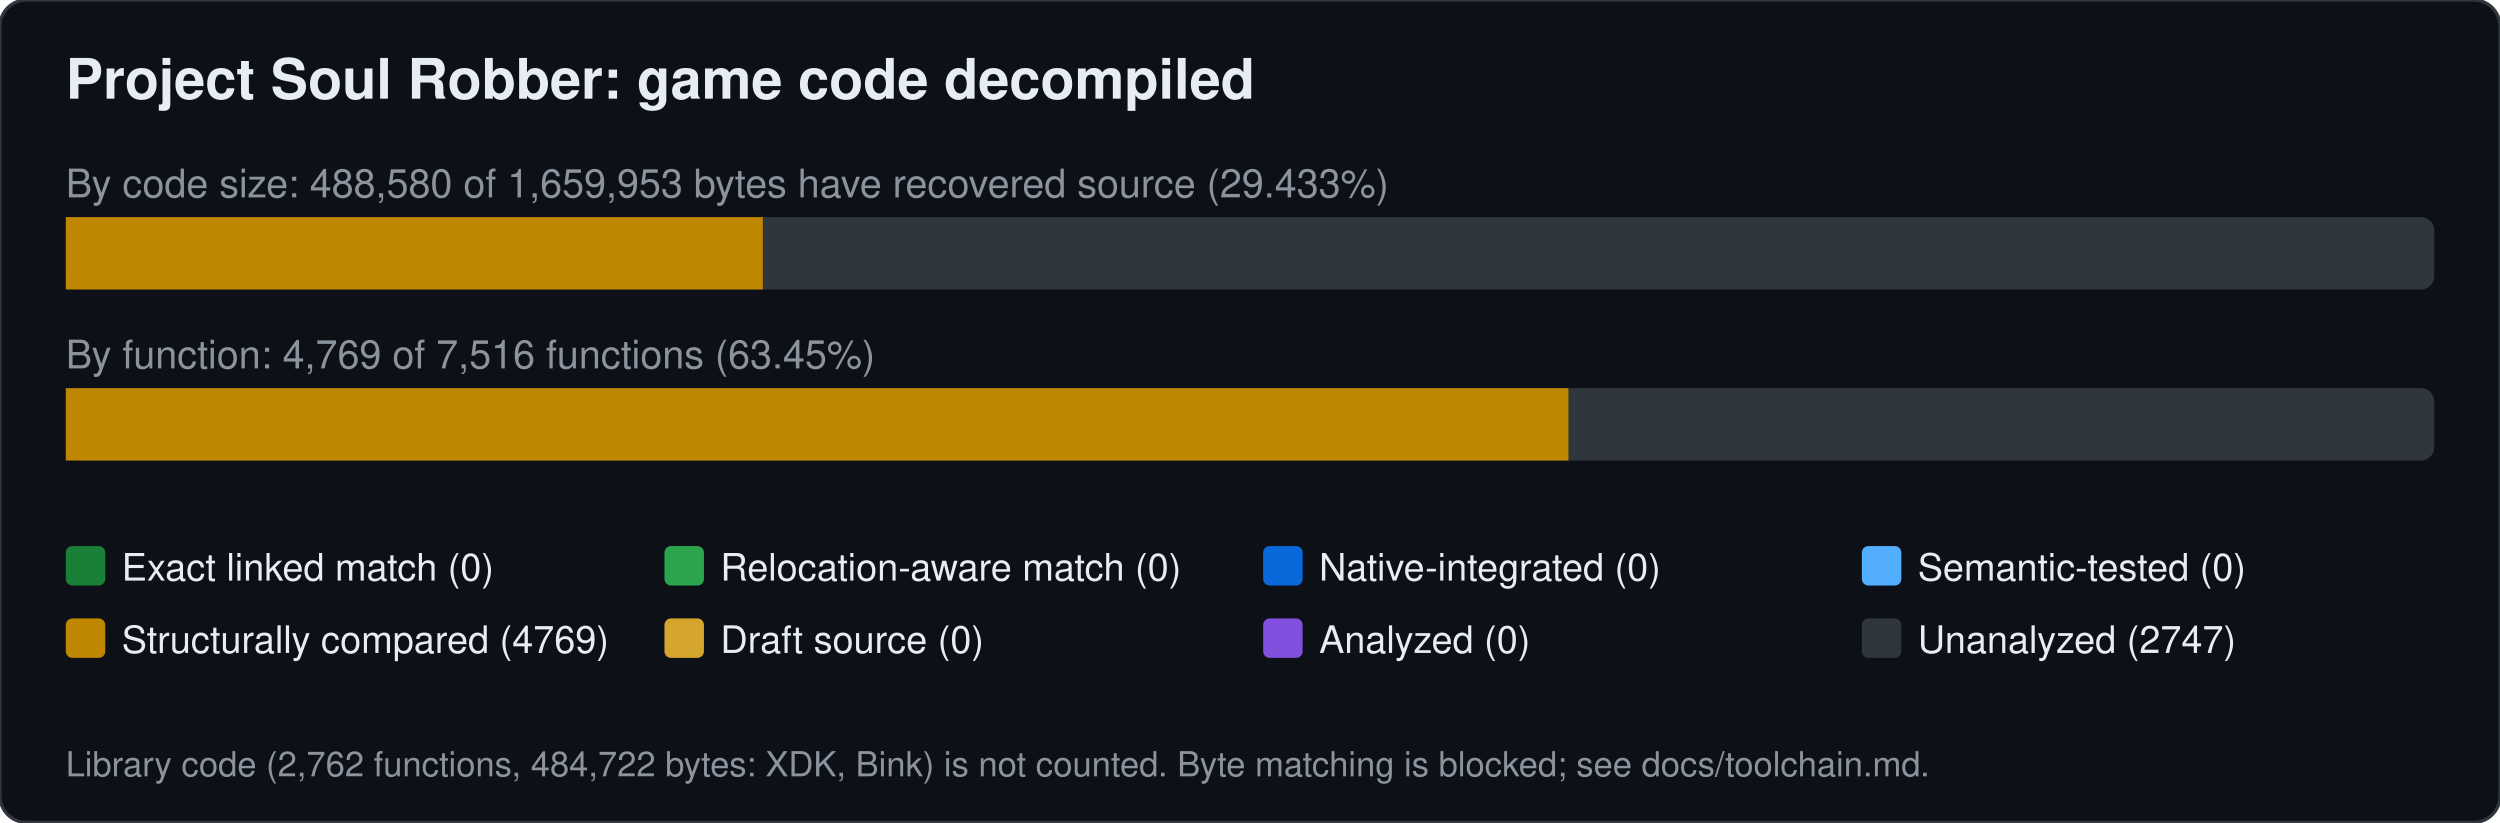
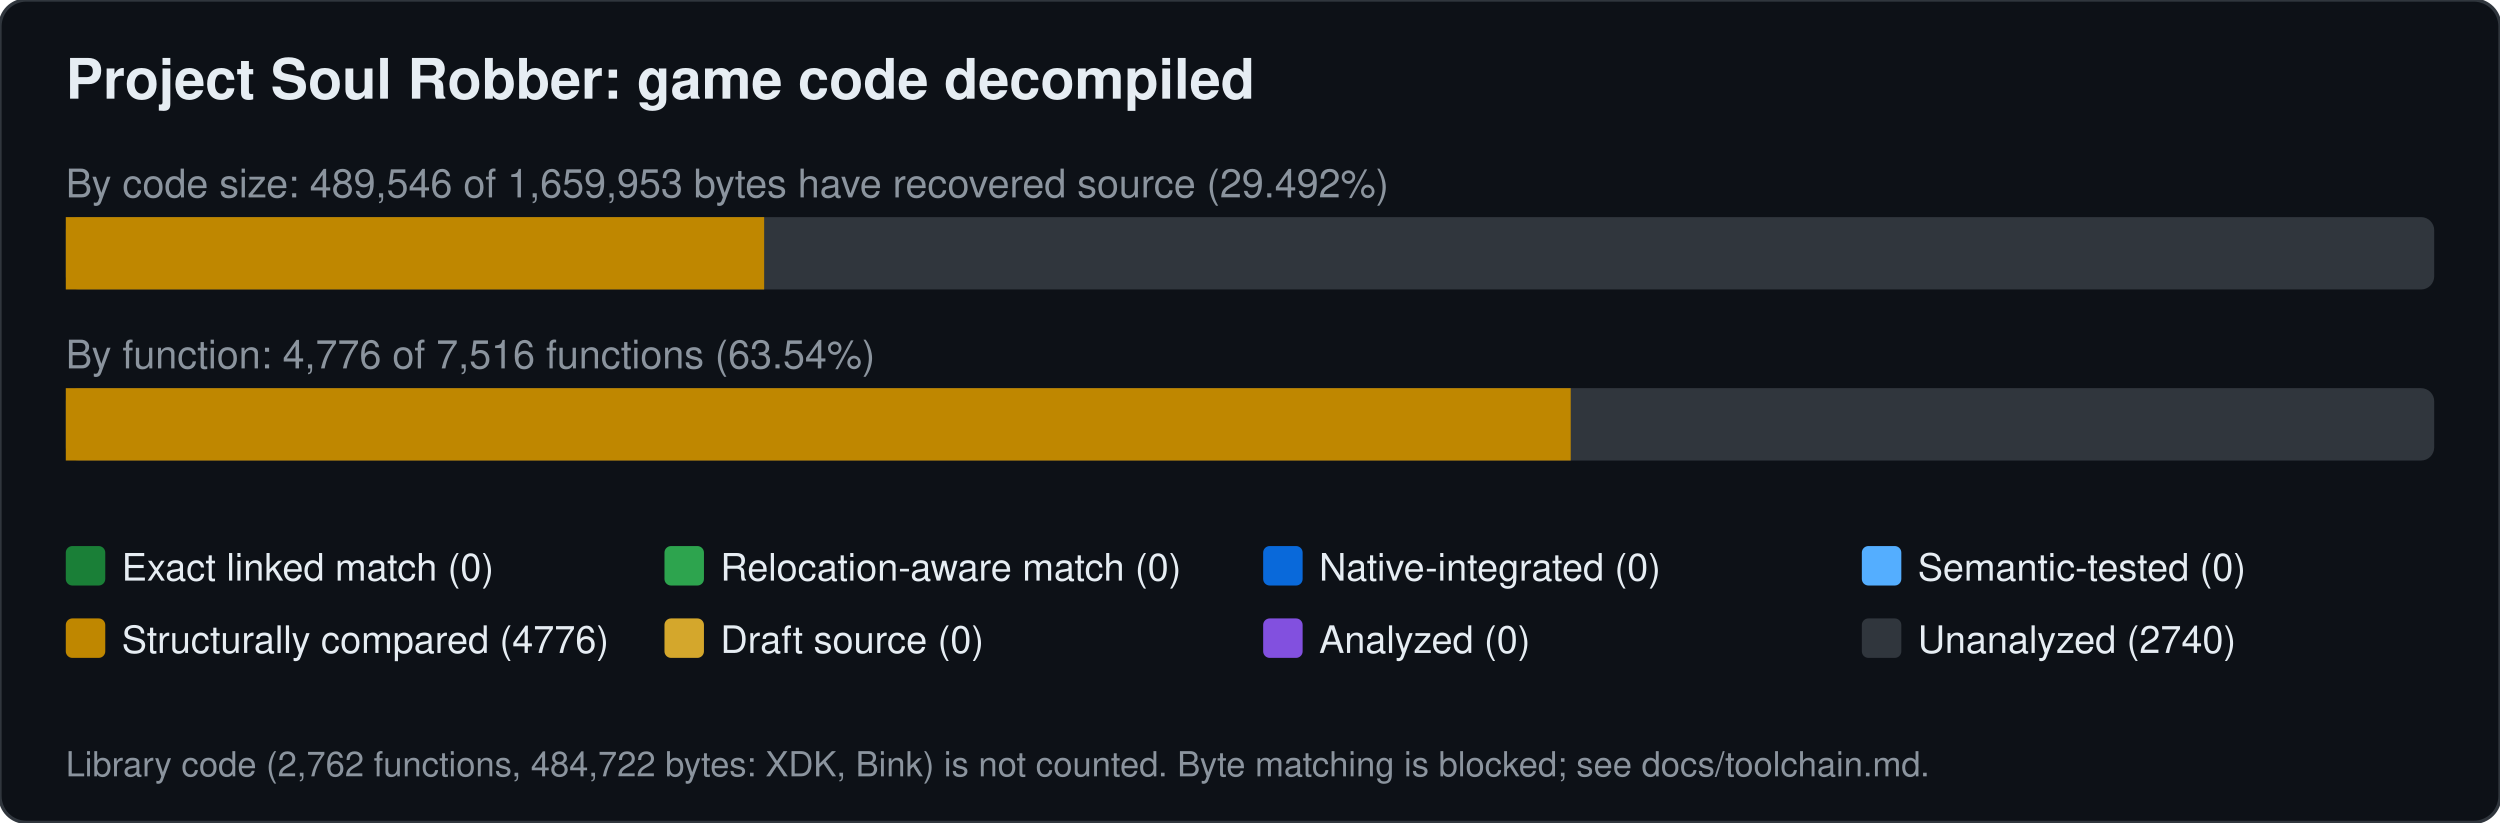
<svg xmlns="http://www.w3.org/2000/svg" width="760" height="250" viewBox="0 0 760 250" font-family="Segoe UI,Helvetica,Arial,sans-serif">
  <rect width="760" height="250" rx="8" fill="#0d1117" stroke="#30363d" />
  <text x="20" y="30" font-size="17" font-weight="600" fill="#e6edf3">Project Soul Robber: game code decompiled</text>
-   <text x="20" y="60" font-size="12" fill="#8b949e">By code size: 488,580 of 1,659,953 bytes have recovered source (29.433%)</text>
+   <text x="20" y="60" font-size="12" fill="#8b949e">By code size: 489,546 of 1,659,953 bytes have recovered source (29.492%)</text>
  <rect x="20" y="66" width="720" height="22" rx="4" fill="#30363d" />
-   <rect x="20.0" y="66" width="211.9" height="22" fill="#bf8700" />
-   <text x="20" y="112" font-size="12" fill="#8b949e">By function: 4,769 of 7,516 functions (63.45%)</text>
+   <rect x="20.0" y="66" width="212.3" height="22" fill="#bf8700" />
+   <text x="20" y="112" font-size="12" fill="#8b949e">By function: 4,776 of 7,516 functions (63.54%)</text>
  <rect x="20" y="118" width="720" height="22" rx="4" fill="#30363d" />
-   <rect x="20.0" y="118" width="456.8" height="22" fill="#bf8700" />
+   <rect x="20.0" y="118" width="457.5" height="22" fill="#bf8700" />
  <rect x="20" y="166" width="12" height="12" rx="2" fill="#1a7f37" />
  <text x="37" y="176.5" font-size="11.5" fill="#e6edf3">Exact linked match (0)</text>
  <rect x="202" y="166" width="12" height="12" rx="2" fill="#2da44e" />
  <text x="219" y="176.5" font-size="11.5" fill="#e6edf3">Relocation-aware match (0)</text>
  <rect x="384" y="166" width="12" height="12" rx="2" fill="#0969da" />
  <text x="401" y="176.5" font-size="11.5" fill="#e6edf3">Native-integrated (0)</text>
  <rect x="566" y="166" width="12" height="12" rx="2" fill="#54aeff" />
  <text x="583" y="176.5" font-size="11.5" fill="#e6edf3">Semantic-tested (0)</text>
  <rect x="20" y="188" width="12" height="12" rx="2" fill="#bf8700" />
-   <text x="37" y="198.5" font-size="11.5" fill="#e6edf3">Structurally compared (4769)</text>
+   <text x="37" y="198.5" font-size="11.5" fill="#e6edf3">Structurally compared (4776)</text>
  <rect x="202" y="188" width="12" height="12" rx="2" fill="#d4a72c" />
  <text x="219" y="198.5" font-size="11.5" fill="#e6edf3">Draft source (0)</text>
  <rect x="384" y="188" width="12" height="12" rx="2" fill="#8250df" />
  <text x="401" y="198.5" font-size="11.5" fill="#e6edf3">Analyzed (0)</text>
  <rect x="566" y="188" width="12" height="12" rx="2" fill="#30363d" />
-   <text x="583" y="198.5" font-size="11.5" fill="#e6edf3">Unanalyzed (2747)</text>
+   <text x="583" y="198.5" font-size="11.5" fill="#e6edf3">Unanalyzed (2740)</text>
  <text x="20" y="236" font-size="10.5" fill="#8b949e">Library code (2,762 functions, 484,722 bytes: XDK, Bink) is not counted. Byte matching is blocked; see docs/toolchain.md.</text>
</svg>
